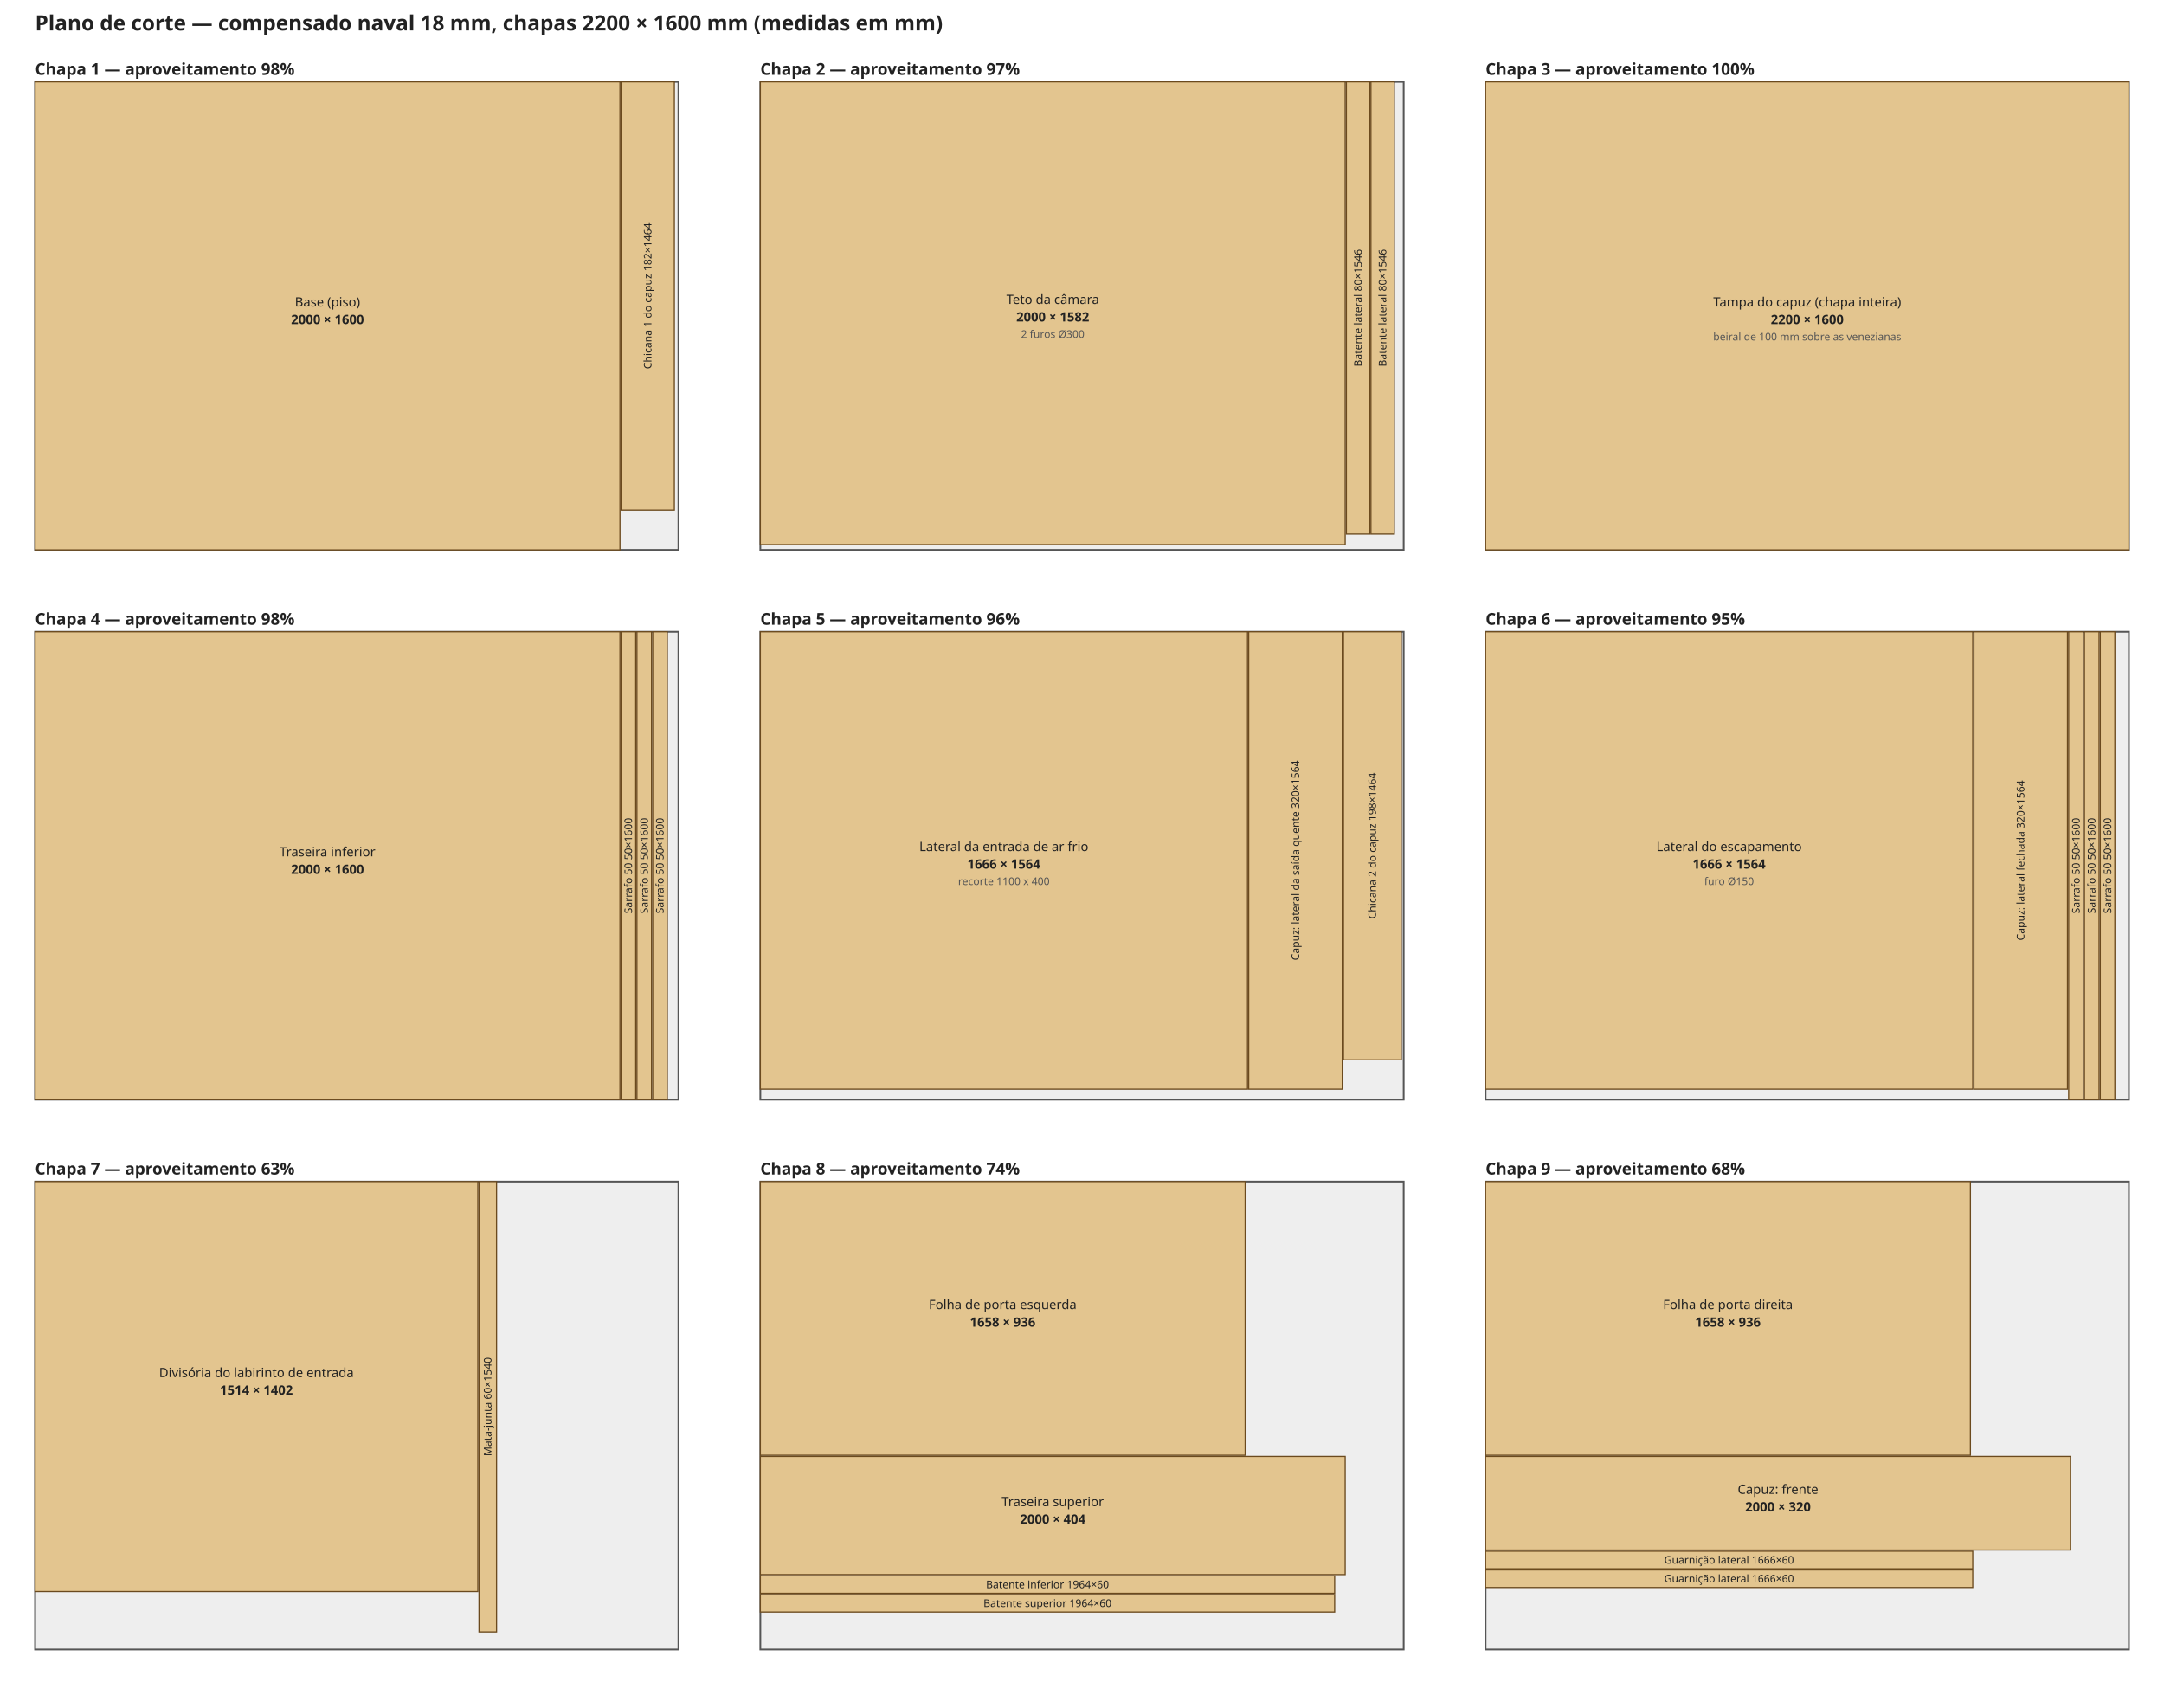
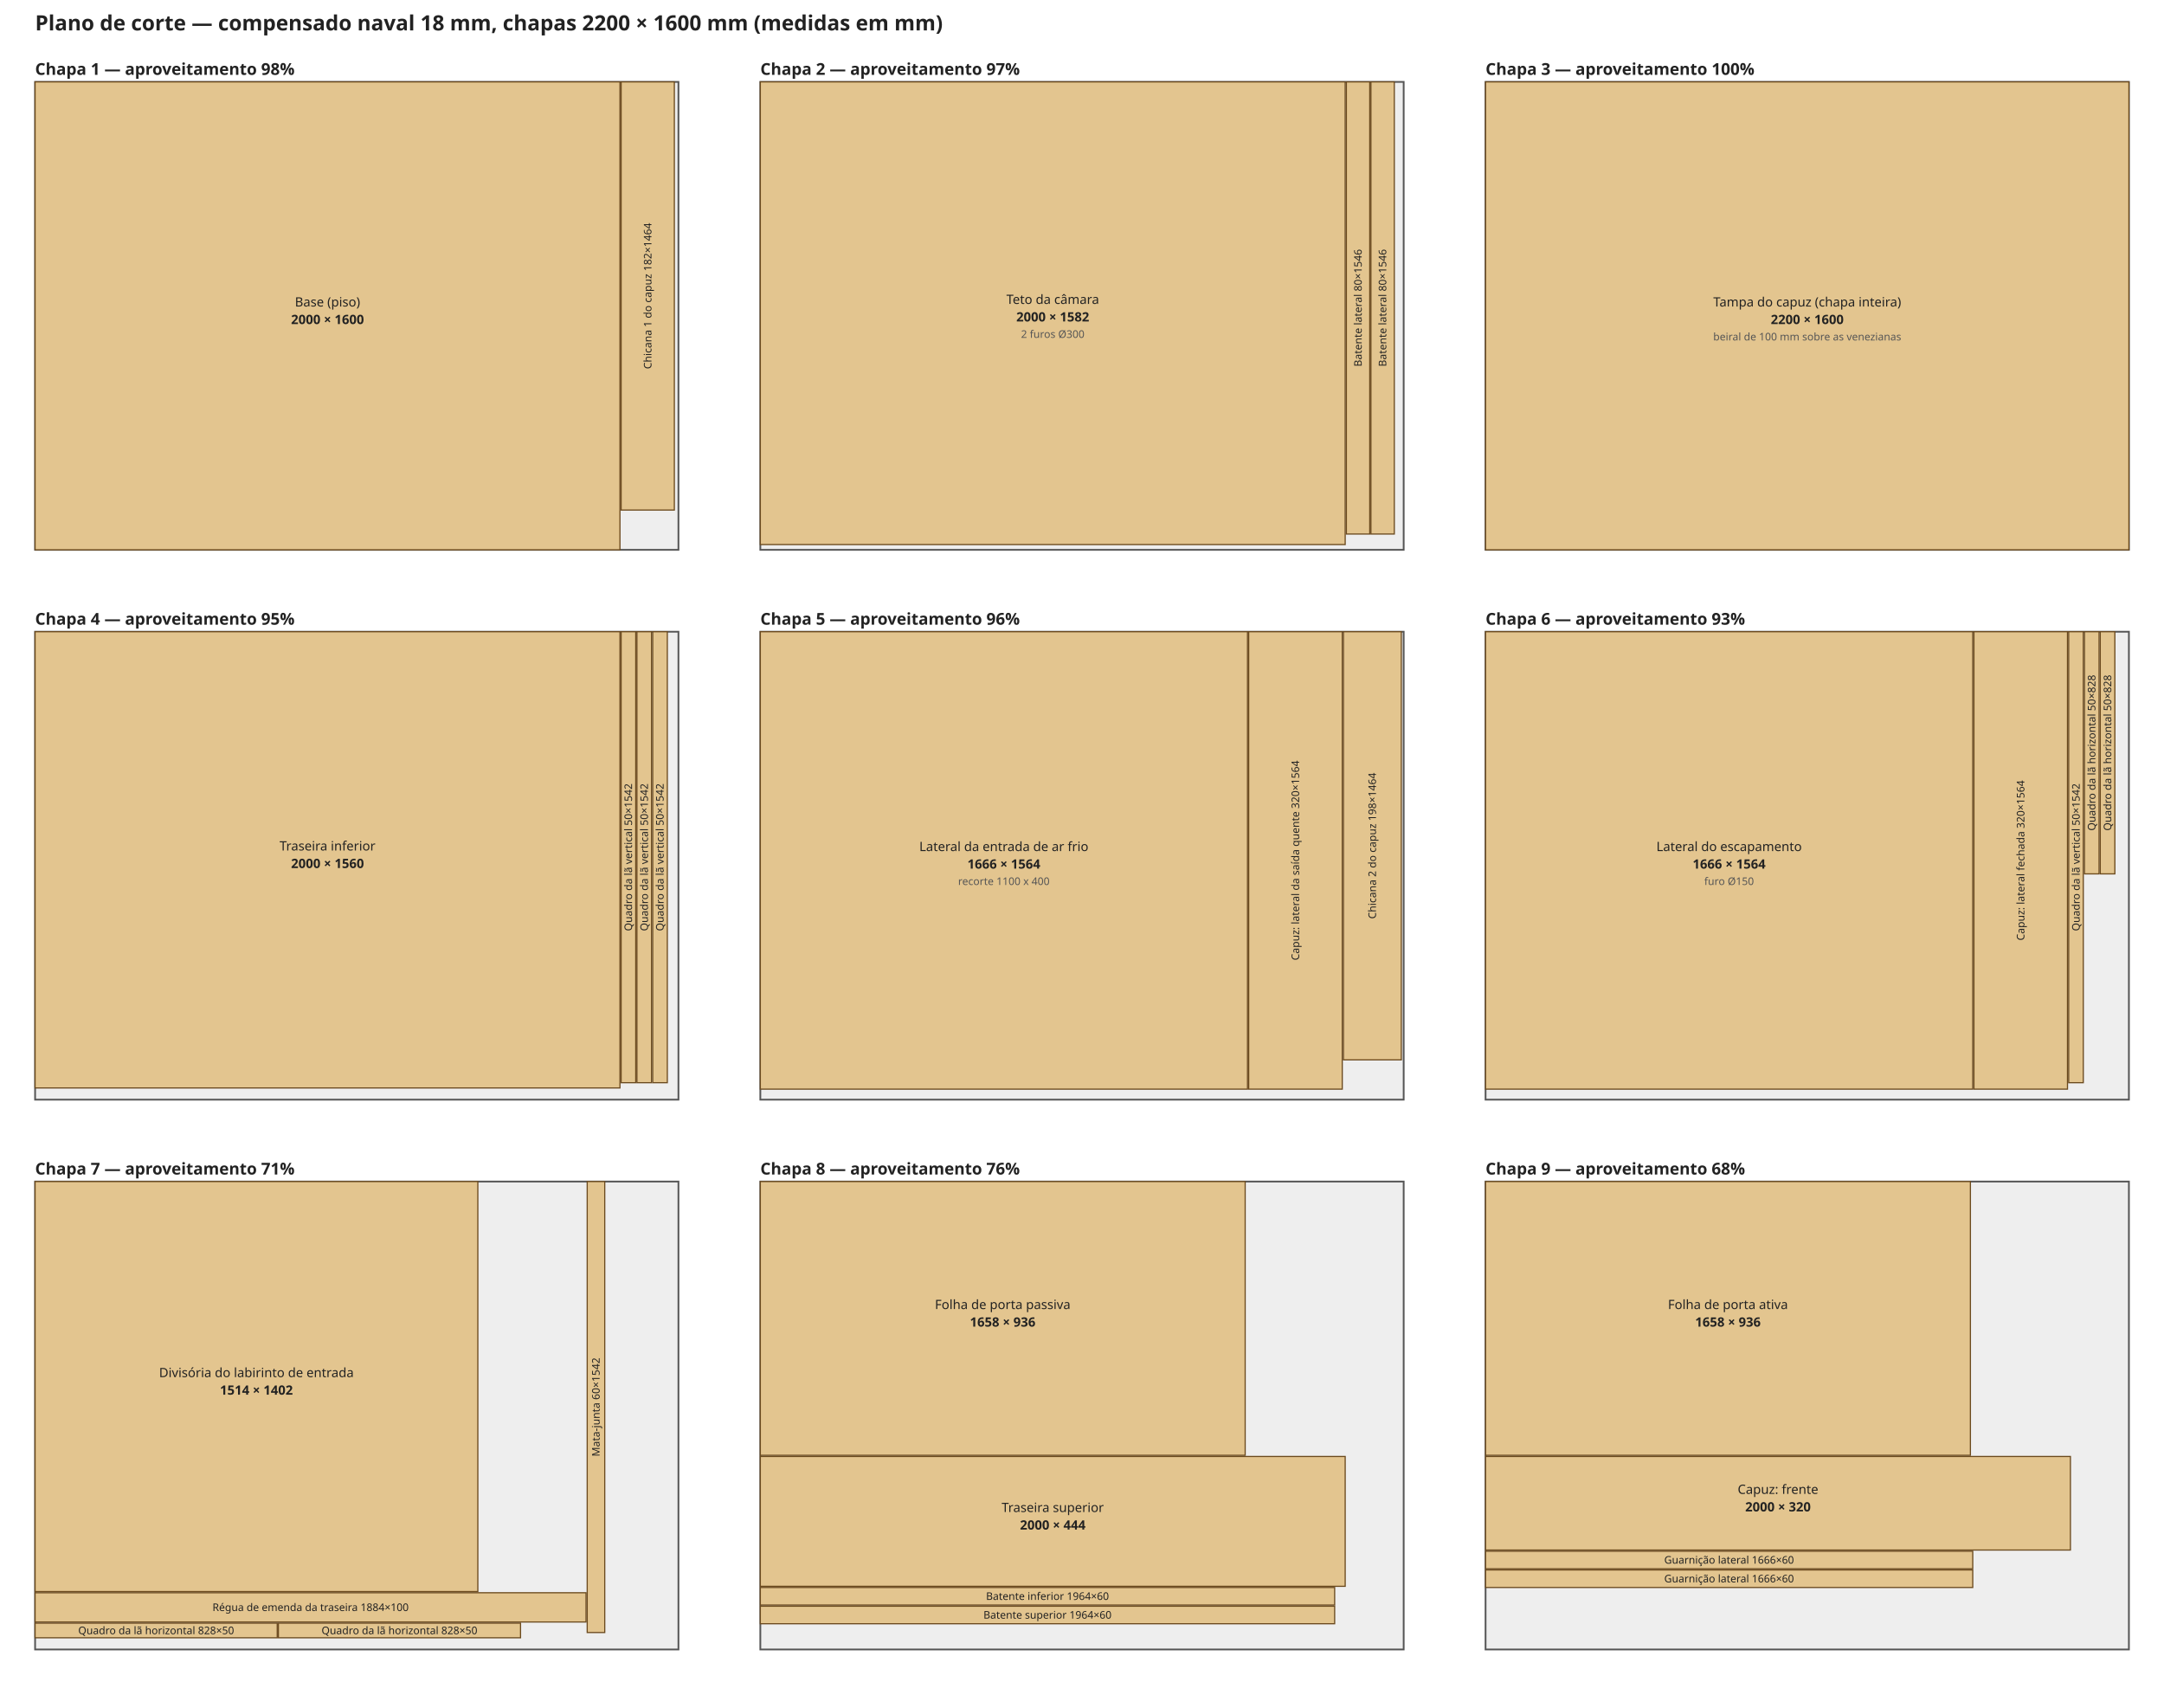
<svg xmlns="http://www.w3.org/2000/svg" width="1850" height="1460" viewBox="0 0 1850 1460" font-family="sans-serif">
  <rect width="1850" height="1460" fill="#ffffff" />
  <text x="30" y="26" font-size="18" font-weight="bold" fill="#222">Plano de corte — compensado naval 18 mm, chapas 2200 × 1600 mm (medidas em mm)</text>
  <text x="30" y="64" font-size="14" font-weight="bold" fill="#222">Chapa 1 — aproveitamento 98%</text>
  <rect x="30.0" y="70.0" width="550.0" height="400.0" fill="#eeeeee" stroke="#555" stroke-width="1.5" />
  <rect x="30.0" y="70.0" width="500.0" height="400.0" fill="#e3c58f" stroke="#6b4a1e" stroke-width="1" />
  <text x="280.0" y="262.0" font-size="11" fill="#222" text-anchor="middle">Base (piso)</text>
  <text x="280.0" y="277.0" font-size="11" font-weight="bold" fill="#222" text-anchor="middle">2000 × 1600</text>
  <rect x="531.0" y="70.0" width="45.5" height="366.0" fill="#e3c58f" stroke="#6b4a1e" stroke-width="1" />
  <text x="553.8" y="253.0" font-size="9" fill="#222" text-anchor="middle" transform="rotate(-90 553.8 253.0)" dominant-baseline="middle">Chicana 1 do capuz 182×1464</text>
  <text x="650" y="64" font-size="14" font-weight="bold" fill="#222">Chapa 2 — aproveitamento 97%</text>
  <rect x="650.0" y="70.0" width="550.0" height="400.0" fill="#eeeeee" stroke="#555" stroke-width="1.5" />
  <rect x="650.0" y="70.0" width="500.0" height="395.5" fill="#e3c58f" stroke="#6b4a1e" stroke-width="1" />
  <text x="900.0" y="259.8" font-size="11" fill="#222" text-anchor="middle">Teto da câmara</text>
  <text x="900.0" y="274.8" font-size="11" font-weight="bold" fill="#222" text-anchor="middle">2000 × 1582</text>
  <text x="900.0" y="288.8" font-size="9" fill="#555" text-anchor="middle">2 furos Ø300</text>
  <rect x="1151.0" y="70.0" width="20.0" height="386.5" fill="#e3c58f" stroke="#6b4a1e" stroke-width="1" />
  <text x="1161.0" y="263.2" font-size="9" fill="#222" text-anchor="middle" transform="rotate(-90 1161.0 263.2)" dominant-baseline="middle">Batente lateral 80×1546</text>
  <rect x="1172.0" y="70.0" width="20.0" height="386.5" fill="#e3c58f" stroke="#6b4a1e" stroke-width="1" />
  <text x="1182.0" y="263.2" font-size="9" fill="#222" text-anchor="middle" transform="rotate(-90 1182.0 263.2)" dominant-baseline="middle">Batente lateral 80×1546</text>
  <text x="1270" y="64" font-size="14" font-weight="bold" fill="#222">Chapa 3 — aproveitamento 100%</text>
  <rect x="1270.0" y="70.0" width="550.0" height="400.0" fill="#eeeeee" stroke="#555" stroke-width="1.5" />
  <rect x="1270.0" y="70.0" width="550.0" height="400.0" fill="#e3c58f" stroke="#6b4a1e" stroke-width="1" />
  <text x="1545.0" y="262.0" font-size="11" fill="#222" text-anchor="middle">Tampa do capuz (chapa inteira)</text>
  <text x="1545.0" y="277.0" font-size="11" font-weight="bold" fill="#222" text-anchor="middle">2200 × 1600</text>
  <text x="1545.0" y="291.0" font-size="9" fill="#555" text-anchor="middle">beiral de 100 mm sobre as venezianas</text>
-   <text x="30" y="534" font-size="14" font-weight="bold" fill="#222">Chapa 4 — aproveitamento 98%</text>
+   <text x="30" y="534" font-size="14" font-weight="bold" fill="#222">Chapa 4 — aproveitamento 95%</text>
  <rect x="30.0" y="540.0" width="550.0" height="400.0" fill="#eeeeee" stroke="#555" stroke-width="1.5" />
-   <rect x="30.0" y="540.0" width="500.0" height="400.0" fill="#e3c58f" stroke="#6b4a1e" stroke-width="1" />
-   <text x="280.0" y="732.0" font-size="11" fill="#222" text-anchor="middle">Traseira inferior</text>
-   <text x="280.0" y="747.0" font-size="11" font-weight="bold" fill="#222" text-anchor="middle">2000 × 1600</text>
-   <rect x="531.0" y="540.0" width="12.5" height="400.0" fill="#e3c58f" stroke="#6b4a1e" stroke-width="1" />
-   <text x="537.2" y="740.0" font-size="9" fill="#222" text-anchor="middle" transform="rotate(-90 537.2 740.0)" dominant-baseline="middle">Sarrafo 50 50×1600</text>
-   <rect x="544.5" y="540.0" width="12.5" height="400.0" fill="#e3c58f" stroke="#6b4a1e" stroke-width="1" />
-   <text x="550.8" y="740.0" font-size="9" fill="#222" text-anchor="middle" transform="rotate(-90 550.8 740.0)" dominant-baseline="middle">Sarrafo 50 50×1600</text>
-   <rect x="558.0" y="540.0" width="12.5" height="400.0" fill="#e3c58f" stroke="#6b4a1e" stroke-width="1" />
-   <text x="564.2" y="740.0" font-size="9" fill="#222" text-anchor="middle" transform="rotate(-90 564.2 740.0)" dominant-baseline="middle">Sarrafo 50 50×1600</text>
+   <rect x="30.0" y="540.0" width="500.0" height="390.0" fill="#e3c58f" stroke="#6b4a1e" stroke-width="1" />
+   <text x="280.0" y="727.0" font-size="11" fill="#222" text-anchor="middle">Traseira inferior</text>
+   <text x="280.0" y="742.0" font-size="11" font-weight="bold" fill="#222" text-anchor="middle">2000 × 1560</text>
+   <rect x="531.0" y="540.0" width="12.5" height="385.5" fill="#e3c58f" stroke="#6b4a1e" stroke-width="1" />
+   <text x="537.2" y="732.8" font-size="9" fill="#222" text-anchor="middle" transform="rotate(-90 537.2 732.8)" dominant-baseline="middle">Quadro da lã vertical 50×1542</text>
+   <rect x="544.5" y="540.0" width="12.5" height="385.5" fill="#e3c58f" stroke="#6b4a1e" stroke-width="1" />
+   <text x="550.8" y="732.8" font-size="9" fill="#222" text-anchor="middle" transform="rotate(-90 550.8 732.8)" dominant-baseline="middle">Quadro da lã vertical 50×1542</text>
+   <rect x="558.0" y="540.0" width="12.5" height="385.5" fill="#e3c58f" stroke="#6b4a1e" stroke-width="1" />
+   <text x="564.2" y="732.8" font-size="9" fill="#222" text-anchor="middle" transform="rotate(-90 564.2 732.8)" dominant-baseline="middle">Quadro da lã vertical 50×1542</text>
  <text x="650" y="534" font-size="14" font-weight="bold" fill="#222">Chapa 5 — aproveitamento 96%</text>
  <rect x="650.0" y="540.0" width="550.0" height="400.0" fill="#eeeeee" stroke="#555" stroke-width="1.5" />
  <rect x="650.0" y="540.0" width="416.5" height="391.0" fill="#e3c58f" stroke="#6b4a1e" stroke-width="1" />
  <text x="858.2" y="727.5" font-size="11" fill="#222" text-anchor="middle">Lateral da entrada de ar frio</text>
  <text x="858.2" y="742.5" font-size="11" font-weight="bold" fill="#222" text-anchor="middle">1666 × 1564</text>
  <text x="858.2" y="756.5" font-size="9" fill="#555" text-anchor="middle">recorte 1100 x 400</text>
  <rect x="1067.5" y="540.0" width="80.0" height="391.0" fill="#e3c58f" stroke="#6b4a1e" stroke-width="1" />
  <text x="1107.5" y="735.5" font-size="9" fill="#222" text-anchor="middle" transform="rotate(-90 1107.5 735.5)" dominant-baseline="middle">Capuz: lateral da saída quente 320×1564</text>
  <rect x="1148.5" y="540.0" width="49.5" height="366.0" fill="#e3c58f" stroke="#6b4a1e" stroke-width="1" />
  <text x="1173.2" y="723.0" font-size="9" fill="#222" text-anchor="middle" transform="rotate(-90 1173.2 723.0)" dominant-baseline="middle">Chicana 2 do capuz 198×1464</text>
-   <text x="1270" y="534" font-size="14" font-weight="bold" fill="#222">Chapa 6 — aproveitamento 95%</text>
+   <text x="1270" y="534" font-size="14" font-weight="bold" fill="#222">Chapa 6 — aproveitamento 93%</text>
  <rect x="1270.0" y="540.0" width="550.0" height="400.0" fill="#eeeeee" stroke="#555" stroke-width="1.5" />
  <rect x="1270.0" y="540.0" width="416.5" height="391.0" fill="#e3c58f" stroke="#6b4a1e" stroke-width="1" />
  <text x="1478.2" y="727.5" font-size="11" fill="#222" text-anchor="middle">Lateral do escapamento</text>
  <text x="1478.2" y="742.5" font-size="11" font-weight="bold" fill="#222" text-anchor="middle">1666 × 1564</text>
  <text x="1478.2" y="756.5" font-size="9" fill="#555" text-anchor="middle">furo Ø150</text>
  <rect x="1687.5" y="540.0" width="80.0" height="391.0" fill="#e3c58f" stroke="#6b4a1e" stroke-width="1" />
  <text x="1727.5" y="735.5" font-size="9" fill="#222" text-anchor="middle" transform="rotate(-90 1727.5 735.5)" dominant-baseline="middle">Capuz: lateral fechada 320×1564</text>
-   <rect x="1768.5" y="540.0" width="12.5" height="400.0" fill="#e3c58f" stroke="#6b4a1e" stroke-width="1" />
-   <text x="1774.8" y="740.0" font-size="9" fill="#222" text-anchor="middle" transform="rotate(-90 1774.8 740.0)" dominant-baseline="middle">Sarrafo 50 50×1600</text>
-   <rect x="1782.0" y="540.0" width="12.5" height="400.0" fill="#e3c58f" stroke="#6b4a1e" stroke-width="1" />
-   <text x="1788.2" y="740.0" font-size="9" fill="#222" text-anchor="middle" transform="rotate(-90 1788.2 740.0)" dominant-baseline="middle">Sarrafo 50 50×1600</text>
-   <rect x="1795.5" y="540.0" width="12.5" height="400.0" fill="#e3c58f" stroke="#6b4a1e" stroke-width="1" />
-   <text x="1801.8" y="740.0" font-size="9" fill="#222" text-anchor="middle" transform="rotate(-90 1801.8 740.0)" dominant-baseline="middle">Sarrafo 50 50×1600</text>
-   <text x="30" y="1004" font-size="14" font-weight="bold" fill="#222">Chapa 7 — aproveitamento 63%</text>
+   <rect x="1768.5" y="540.0" width="12.5" height="385.5" fill="#e3c58f" stroke="#6b4a1e" stroke-width="1" />
+   <text x="1774.8" y="732.8" font-size="9" fill="#222" text-anchor="middle" transform="rotate(-90 1774.8 732.8)" dominant-baseline="middle">Quadro da lã vertical 50×1542</text>
+   <rect x="1782.0" y="540.0" width="12.5" height="207.0" fill="#e3c58f" stroke="#6b4a1e" stroke-width="1" />
+   <text x="1788.2" y="643.5" font-size="9" fill="#222" text-anchor="middle" transform="rotate(-90 1788.2 643.5)" dominant-baseline="middle">Quadro da lã horizontal 50×828</text>
+   <rect x="1795.5" y="540.0" width="12.5" height="207.0" fill="#e3c58f" stroke="#6b4a1e" stroke-width="1" />
+   <text x="1801.8" y="643.5" font-size="9" fill="#222" text-anchor="middle" transform="rotate(-90 1801.8 643.5)" dominant-baseline="middle">Quadro da lã horizontal 50×828</text>
+   <text x="30" y="1004" font-size="14" font-weight="bold" fill="#222">Chapa 7 — aproveitamento 71%</text>
  <rect x="30.0" y="1010.0" width="550.0" height="400.0" fill="#eeeeee" stroke="#555" stroke-width="1.5" />
  <rect x="30.0" y="1010.0" width="378.5" height="350.5" fill="#e3c58f" stroke="#6b4a1e" stroke-width="1" />
  <text x="219.2" y="1177.2" font-size="11" fill="#222" text-anchor="middle">Divisória do labirinto de entrada</text>
  <text x="219.2" y="1192.2" font-size="11" font-weight="bold" fill="#222" text-anchor="middle">1514 × 1402</text>
-   <rect x="409.5" y="1010.0" width="15.0" height="385.0" fill="#e3c58f" stroke="#6b4a1e" stroke-width="1" />
-   <text x="417.0" y="1202.5" font-size="9" fill="#222" text-anchor="middle" transform="rotate(-90 417.0 1202.5)" dominant-baseline="middle">Mata-junta 60×1540</text>
-   <text x="650" y="1004" font-size="14" font-weight="bold" fill="#222">Chapa 8 — aproveitamento 74%</text>
+   <rect x="502.0" y="1010.0" width="15.0" height="385.5" fill="#e3c58f" stroke="#6b4a1e" stroke-width="1" />
+   <text x="509.5" y="1202.8" font-size="9" fill="#222" text-anchor="middle" transform="rotate(-90 509.5 1202.8)" dominant-baseline="middle">Mata-junta 60×1542</text>
+   <rect x="30.0" y="1361.5" width="471.0" height="25.0" fill="#e3c58f" stroke="#6b4a1e" stroke-width="1" />
+   <text x="265.5" y="1374.0" font-size="9" fill="#222" text-anchor="middle" dominant-baseline="middle">Régua de emenda da traseira 1884×100</text>
+   <rect x="30.0" y="1387.5" width="207.0" height="12.5" fill="#e3c58f" stroke="#6b4a1e" stroke-width="1" />
+   <text x="133.5" y="1393.8" font-size="9" fill="#222" text-anchor="middle" dominant-baseline="middle">Quadro da lã horizontal 828×50</text>
+   <rect x="238.0" y="1387.5" width="207.0" height="12.5" fill="#e3c58f" stroke="#6b4a1e" stroke-width="1" />
+   <text x="341.5" y="1393.8" font-size="9" fill="#222" text-anchor="middle" dominant-baseline="middle">Quadro da lã horizontal 828×50</text>
+   <text x="650" y="1004" font-size="14" font-weight="bold" fill="#222">Chapa 8 — aproveitamento 76%</text>
  <rect x="650.0" y="1010.0" width="550.0" height="400.0" fill="#eeeeee" stroke="#555" stroke-width="1.5" />
  <rect x="650.0" y="1010.0" width="414.5" height="234.0" fill="#e3c58f" stroke="#6b4a1e" stroke-width="1" />
-   <text x="857.2" y="1119.0" font-size="11" fill="#222" text-anchor="middle">Folha de porta esquerda</text>
+   <text x="857.2" y="1119.0" font-size="11" fill="#222" text-anchor="middle">Folha de porta passiva</text>
  <text x="857.2" y="1134.0" font-size="11" font-weight="bold" fill="#222" text-anchor="middle">1658 × 936</text>
-   <rect x="650.0" y="1245.0" width="500.0" height="101.0" fill="#e3c58f" stroke="#6b4a1e" stroke-width="1" />
-   <text x="900.0" y="1287.5" font-size="11" fill="#222" text-anchor="middle">Traseira superior</text>
-   <text x="900.0" y="1302.5" font-size="11" font-weight="bold" fill="#222" text-anchor="middle">2000 × 404</text>
-   <rect x="650.0" y="1347.0" width="491.0" height="15.0" fill="#e3c58f" stroke="#6b4a1e" stroke-width="1" />
-   <text x="895.5" y="1354.5" font-size="9" fill="#222" text-anchor="middle" dominant-baseline="middle">Batente inferior 1964×60</text>
-   <rect x="650.0" y="1363.0" width="491.0" height="15.0" fill="#e3c58f" stroke="#6b4a1e" stroke-width="1" />
-   <text x="895.5" y="1370.5" font-size="9" fill="#222" text-anchor="middle" dominant-baseline="middle">Batente superior 1964×60</text>
+   <rect x="650.0" y="1245.0" width="500.0" height="111.0" fill="#e3c58f" stroke="#6b4a1e" stroke-width="1" />
+   <text x="900.0" y="1292.5" font-size="11" fill="#222" text-anchor="middle">Traseira superior</text>
+   <text x="900.0" y="1307.5" font-size="11" font-weight="bold" fill="#222" text-anchor="middle">2000 × 444</text>
+   <rect x="650.0" y="1357.0" width="491.0" height="15.0" fill="#e3c58f" stroke="#6b4a1e" stroke-width="1" />
+   <text x="895.5" y="1364.5" font-size="9" fill="#222" text-anchor="middle" dominant-baseline="middle">Batente inferior 1964×60</text>
+   <rect x="650.0" y="1373.0" width="491.0" height="15.0" fill="#e3c58f" stroke="#6b4a1e" stroke-width="1" />
+   <text x="895.5" y="1380.5" font-size="9" fill="#222" text-anchor="middle" dominant-baseline="middle">Batente superior 1964×60</text>
  <text x="1270" y="1004" font-size="14" font-weight="bold" fill="#222">Chapa 9 — aproveitamento 68%</text>
  <rect x="1270.0" y="1010.0" width="550.0" height="400.0" fill="#eeeeee" stroke="#555" stroke-width="1.5" />
  <rect x="1270.0" y="1010.0" width="414.5" height="234.0" fill="#e3c58f" stroke="#6b4a1e" stroke-width="1" />
-   <text x="1477.2" y="1119.0" font-size="11" fill="#222" text-anchor="middle">Folha de porta direita</text>
+   <text x="1477.2" y="1119.0" font-size="11" fill="#222" text-anchor="middle">Folha de porta ativa</text>
  <text x="1477.2" y="1134.0" font-size="11" font-weight="bold" fill="#222" text-anchor="middle">1658 × 936</text>
  <rect x="1270.0" y="1245.0" width="500.0" height="80.0" fill="#e3c58f" stroke="#6b4a1e" stroke-width="1" />
  <text x="1520.0" y="1277.0" font-size="11" fill="#222" text-anchor="middle">Capuz: frente</text>
  <text x="1520.0" y="1292.0" font-size="11" font-weight="bold" fill="#222" text-anchor="middle">2000 × 320</text>
  <rect x="1270.0" y="1326.0" width="416.5" height="15.0" fill="#e3c58f" stroke="#6b4a1e" stroke-width="1" />
  <text x="1478.2" y="1333.5" font-size="9" fill="#222" text-anchor="middle" dominant-baseline="middle">Guarnição lateral 1666×60</text>
  <rect x="1270.0" y="1342.0" width="416.5" height="15.0" fill="#e3c58f" stroke="#6b4a1e" stroke-width="1" />
  <text x="1478.2" y="1349.5" font-size="9" fill="#222" text-anchor="middle" dominant-baseline="middle">Guarnição lateral 1666×60</text>
</svg>
